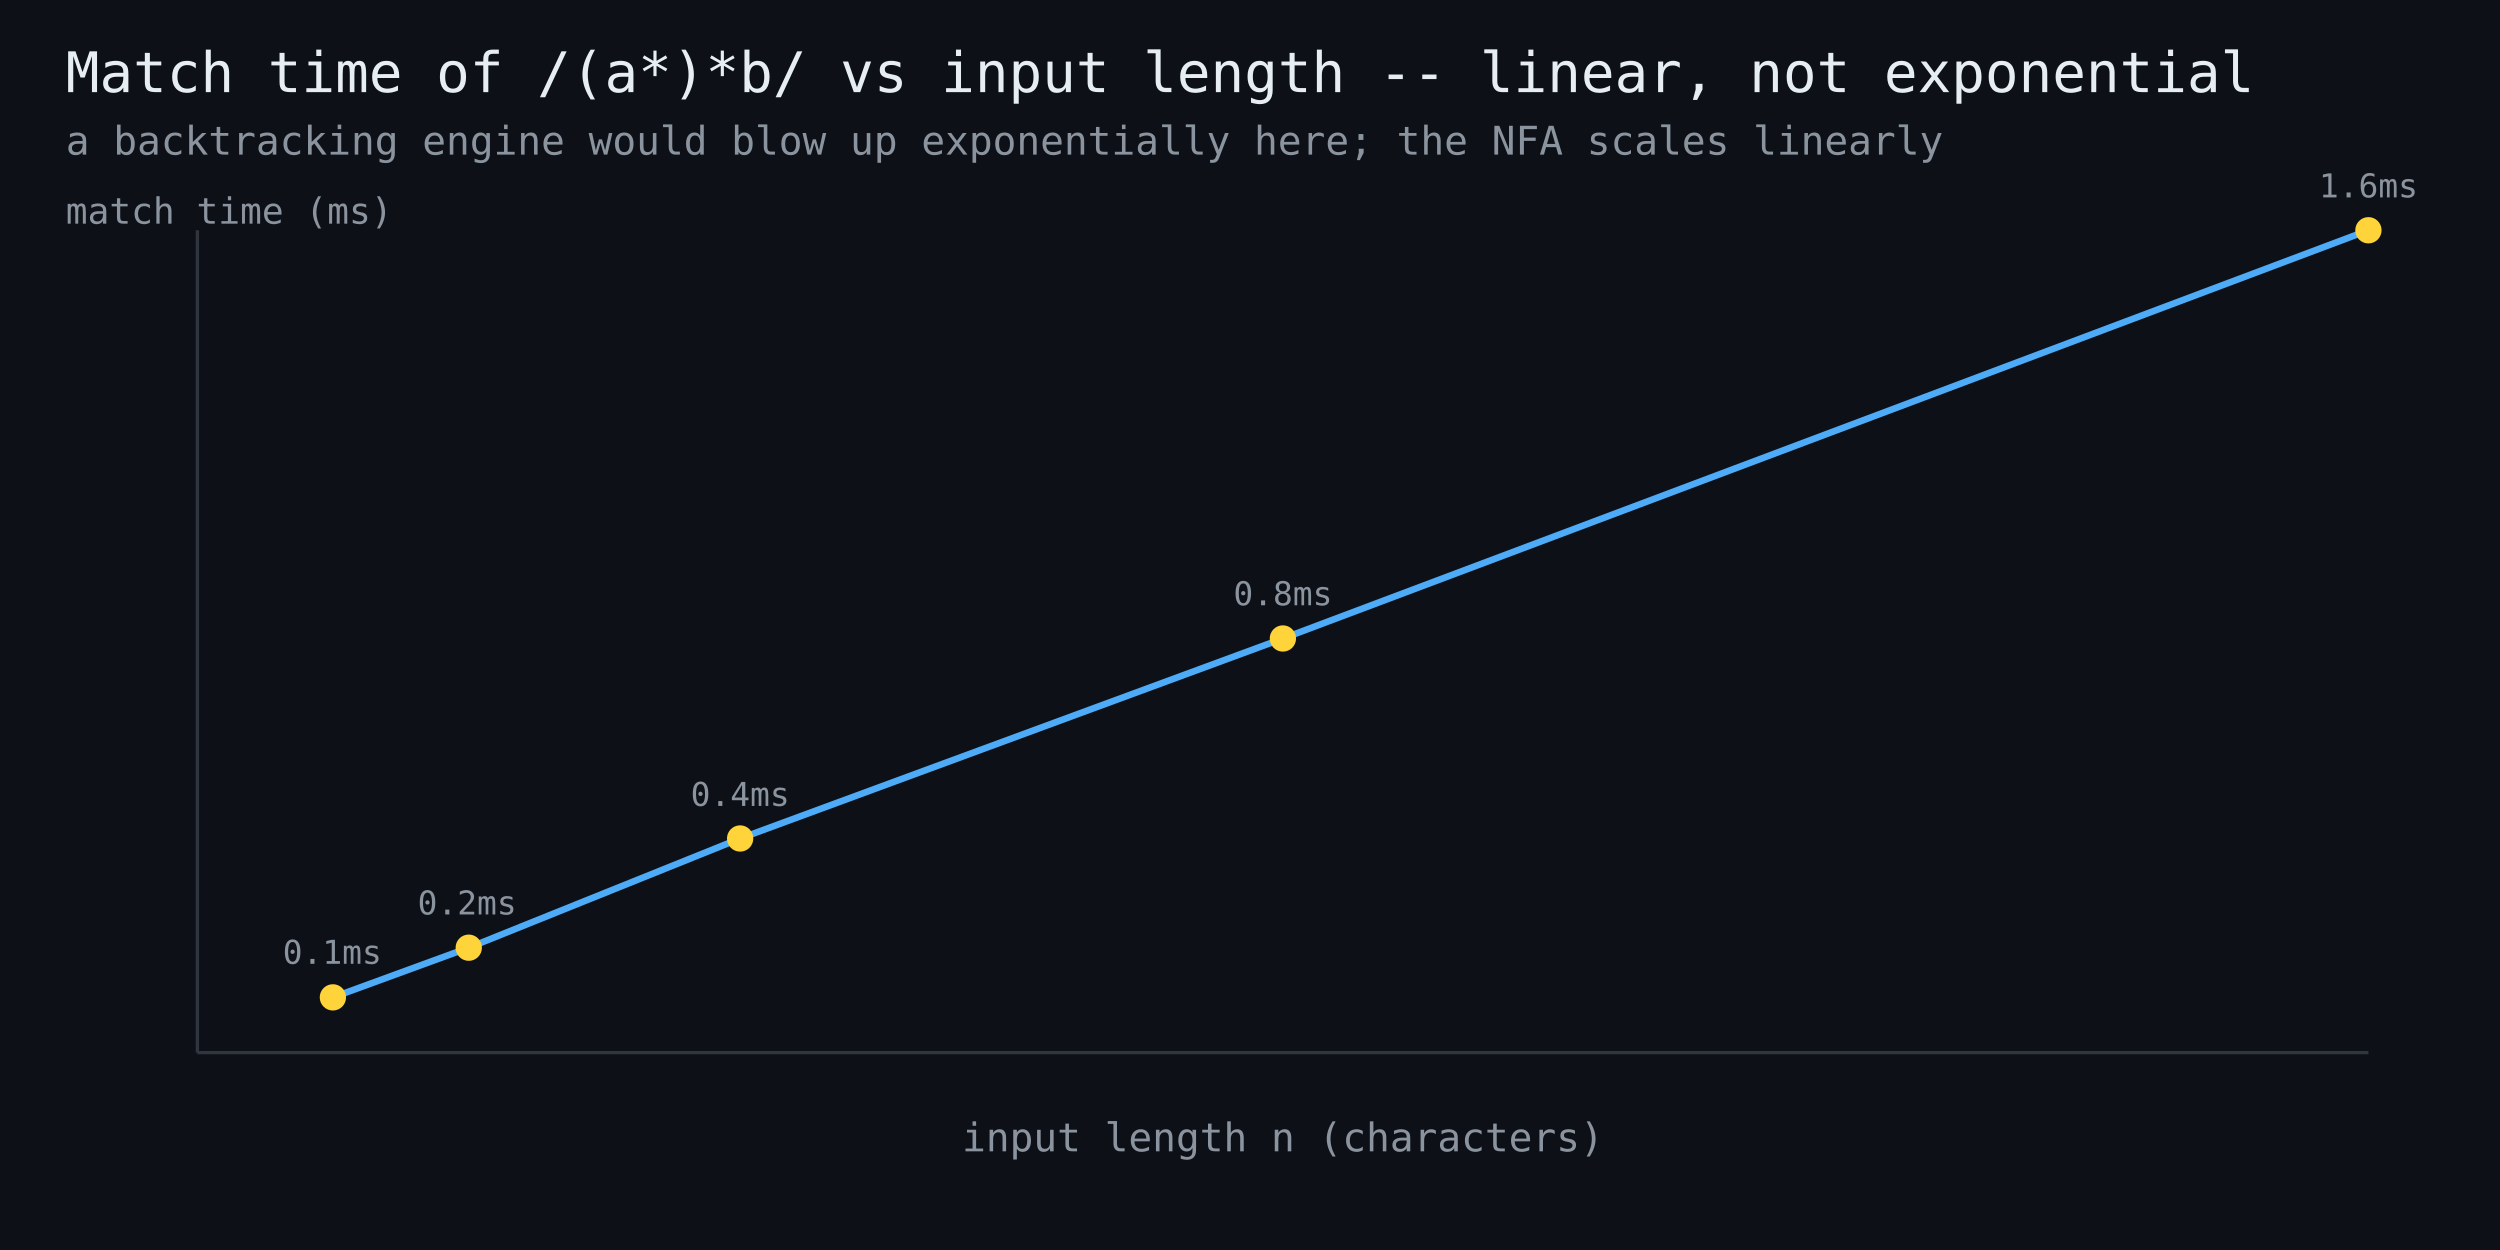
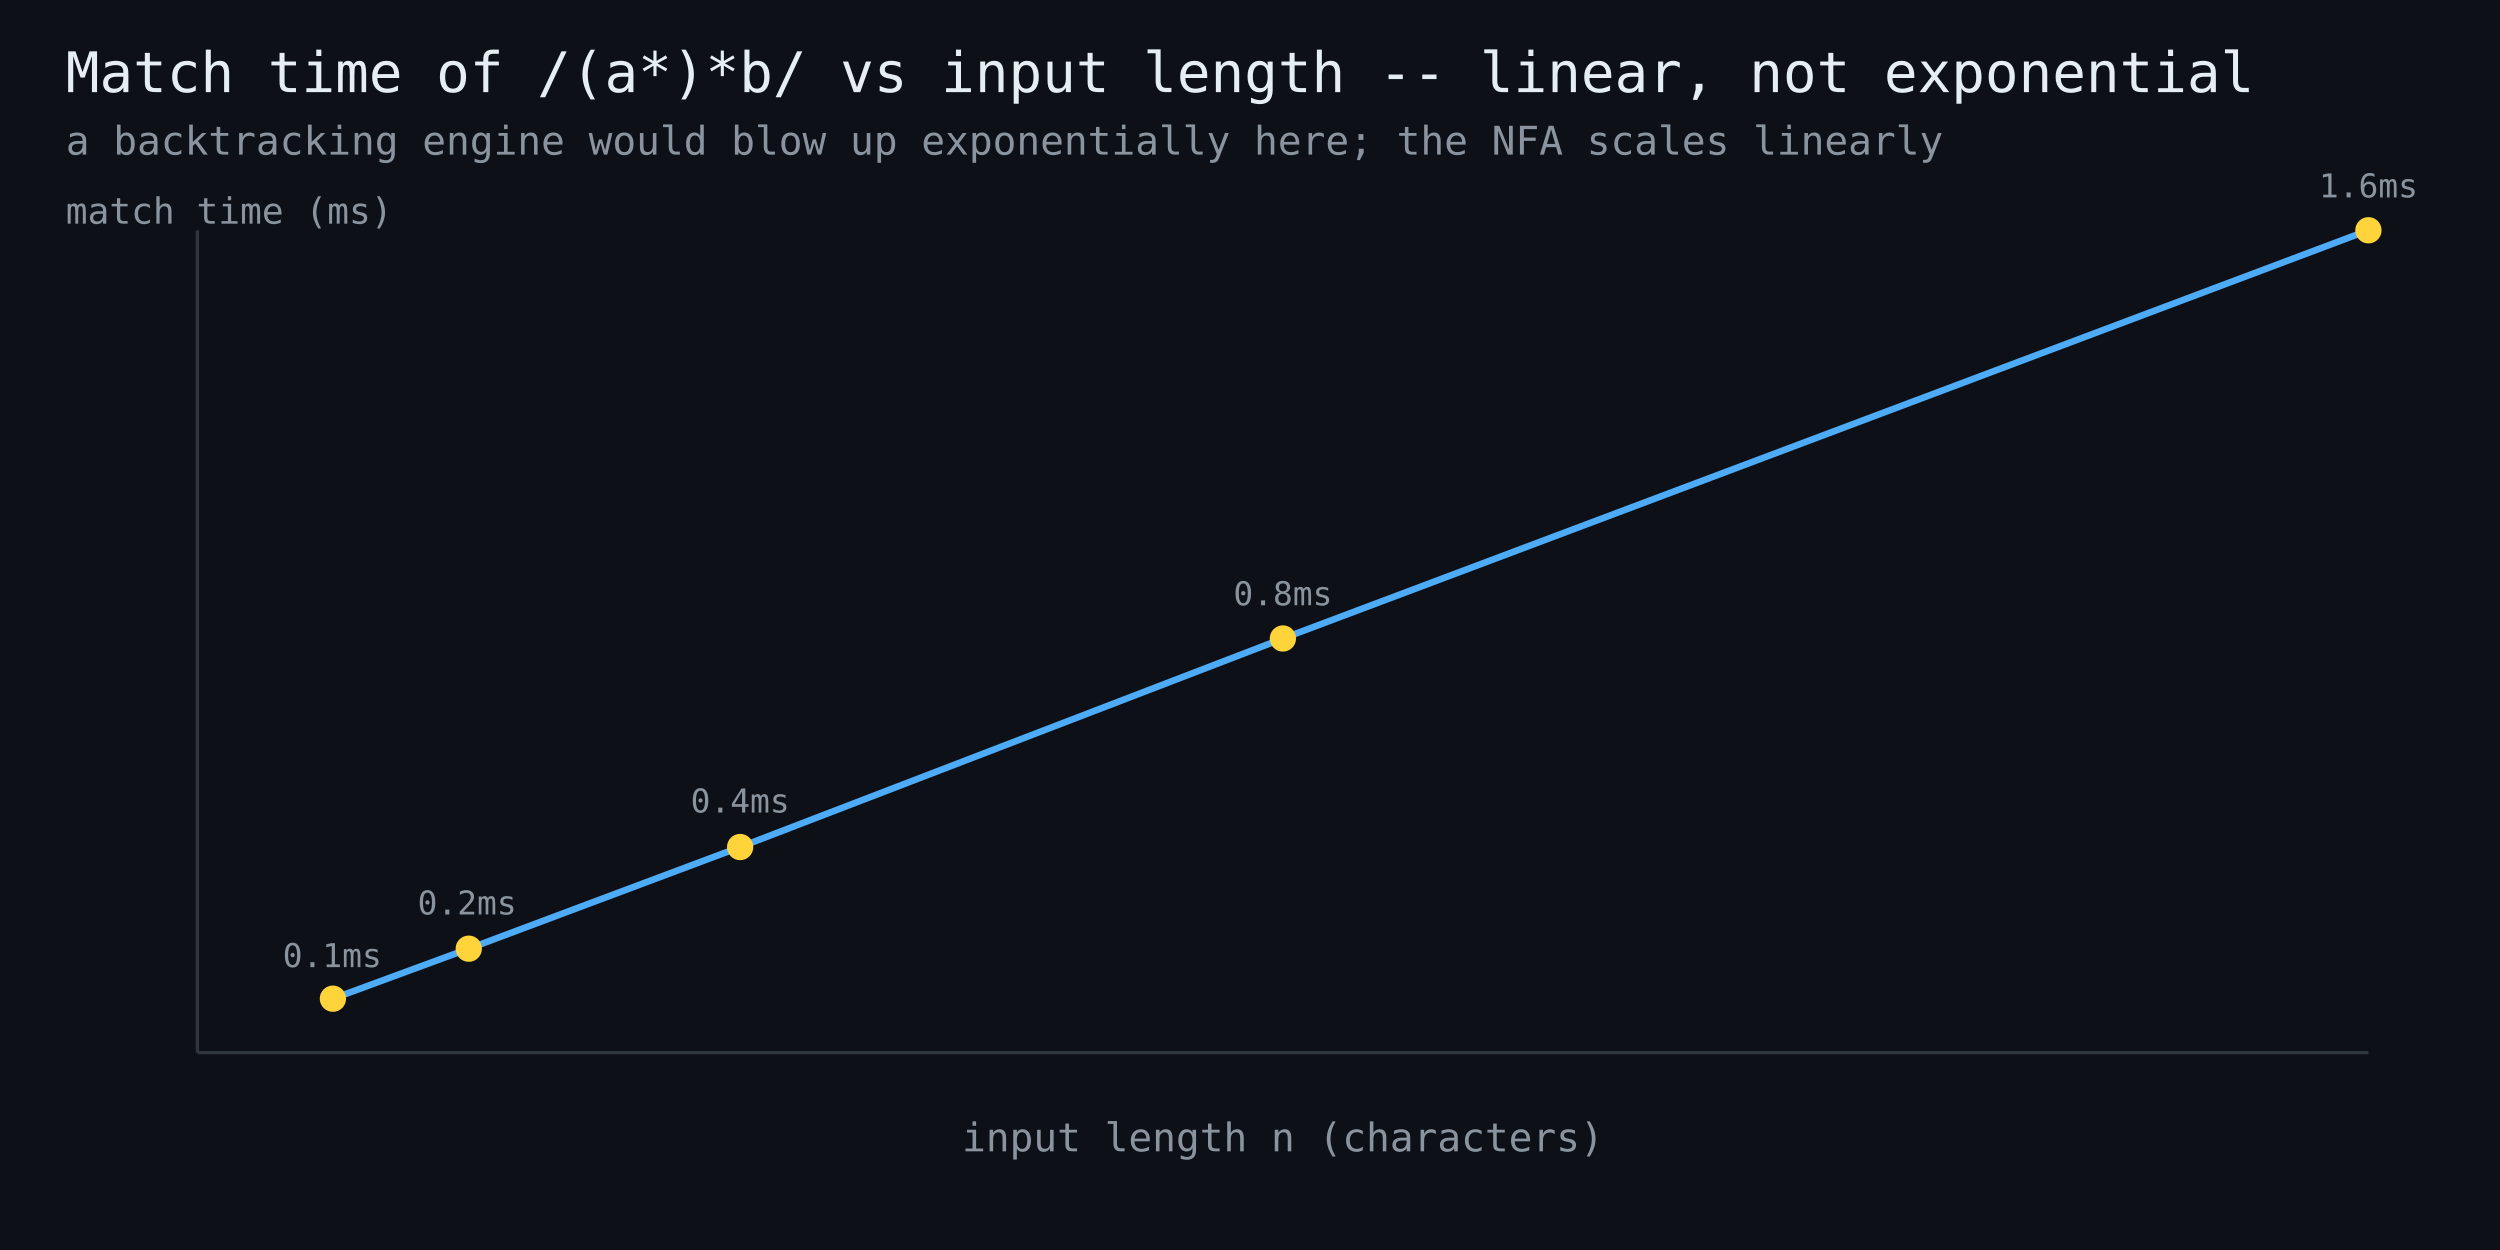
<svg xmlns="http://www.w3.org/2000/svg" width="760" height="380" viewBox="0 0 760 380" font-family="monospace">
  <rect width="760" height="380" fill="#0d1117" />
  <text x="20" y="28" fill="#e6edf3" font-size="17">Match time of /(a*)*b/ vs input length -- linear, not exponential</text>
  <text x="20" y="47" fill="#8b949e" font-size="12">a backtracking engine would blow up exponentially here; the NFA scales linearly</text>
  <line x1="60" y1="320" x2="720" y2="320" stroke="#30363d" stroke-width="1" />
  <line x1="60" y1="320" x2="60" y2="70" stroke="#30363d" stroke-width="1" />
-   <polyline points="101.2,303.2 142.5,288.1 225.0,254.9 390.0,194.1 720.0,70.0" fill="none" stroke="#4dabf7" stroke-width="2" />
-   <circle cx="101.2" cy="303.2" r="4" fill="#ffd43b" />
-   <text x="101" y="293" fill="#8b949e" font-size="10" text-anchor="middle">0.1ms</text>
-   <circle cx="142.5" cy="288.1" r="4" fill="#ffd43b" />
+   <polyline points="101.2,303.6 142.5,288.4 225.0,257.5 390.0,194.1 720.0,70.0" fill="none" stroke="#4dabf7" stroke-width="2" />
+   <circle cx="101.2" cy="303.6" r="4" fill="#ffd43b" />
+   <text x="101" y="294" fill="#8b949e" font-size="10" text-anchor="middle">0.1ms</text>
+   <circle cx="142.5" cy="288.4" r="4" fill="#ffd43b" />
  <text x="142" y="278" fill="#8b949e" font-size="10" text-anchor="middle">0.2ms</text>
-   <circle cx="225.0" cy="254.9" r="4" fill="#ffd43b" />
-   <text x="225" y="245" fill="#8b949e" font-size="10" text-anchor="middle">0.4ms</text>
+   <circle cx="225.0" cy="257.5" r="4" fill="#ffd43b" />
+   <text x="225" y="247" fill="#8b949e" font-size="10" text-anchor="middle">0.4ms</text>
  <circle cx="390.0" cy="194.1" r="4" fill="#ffd43b" />
  <text x="390" y="184" fill="#8b949e" font-size="10" text-anchor="middle">0.8ms</text>
  <circle cx="720.0" cy="70.0" r="4" fill="#ffd43b" />
  <text x="720" y="60" fill="#8b949e" font-size="10" text-anchor="middle">1.6ms</text>
  <text x="390" y="350" fill="#8b949e" font-size="12" text-anchor="middle">input length n (characters)</text>
  <text x="20" y="68" fill="#8b949e" font-size="11">match time (ms)</text>
</svg>
